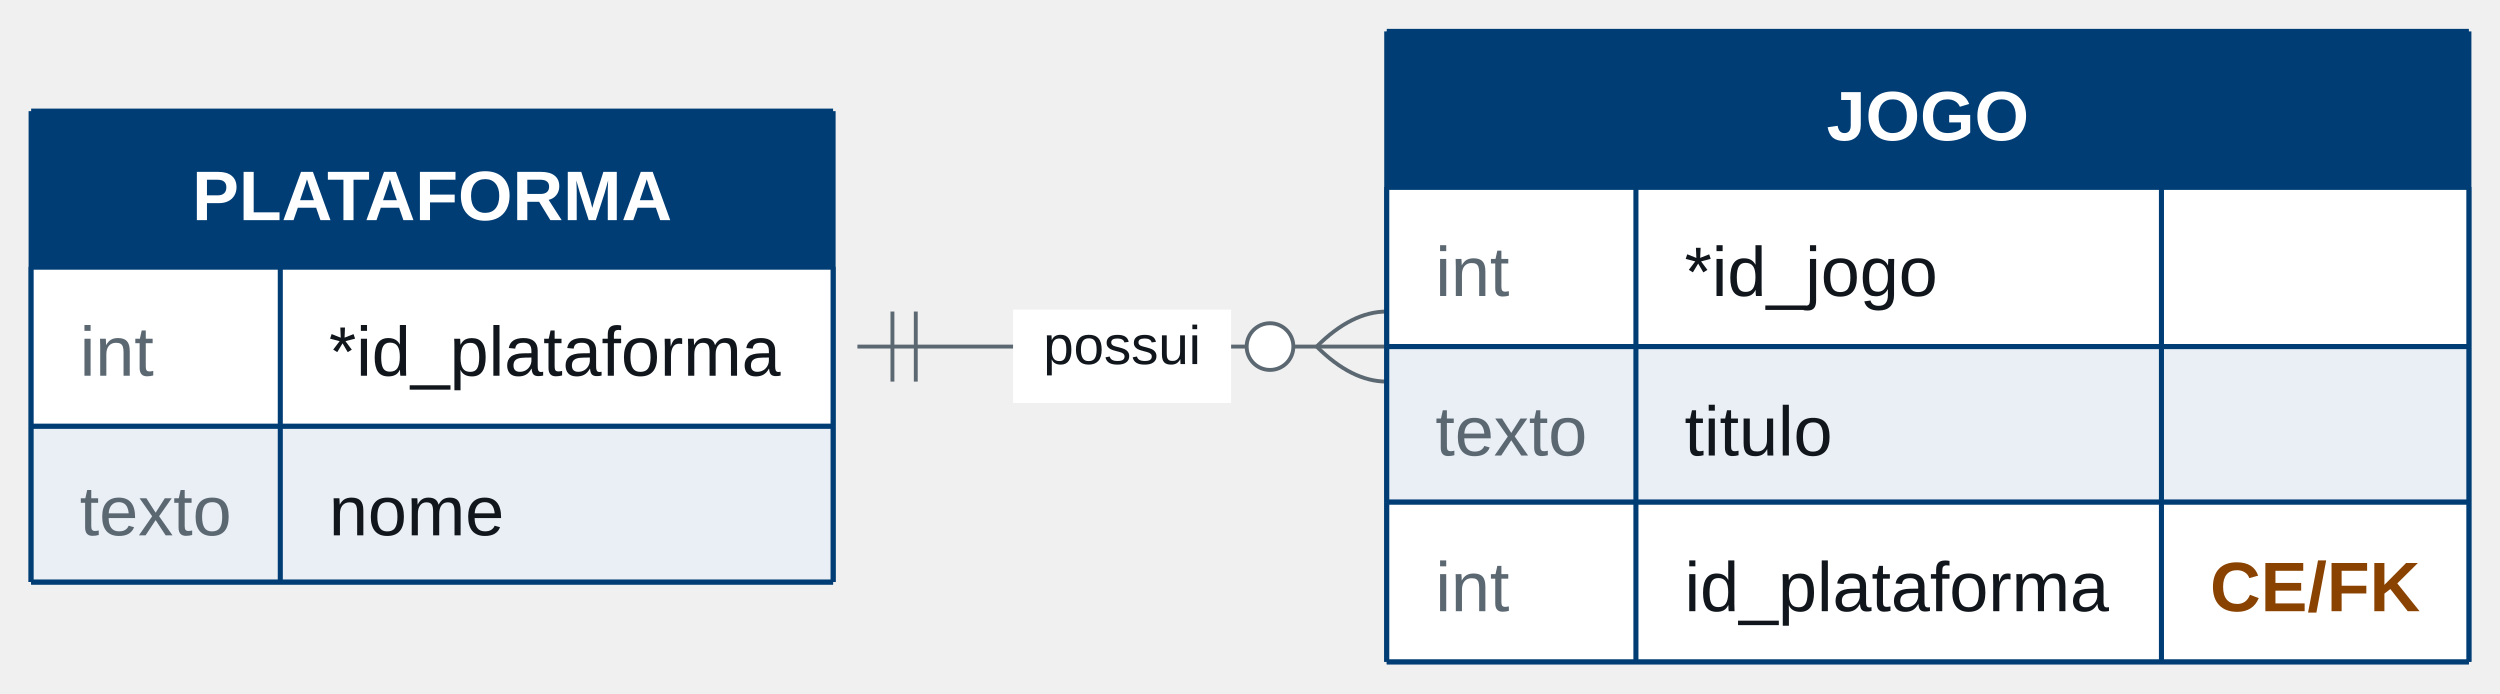
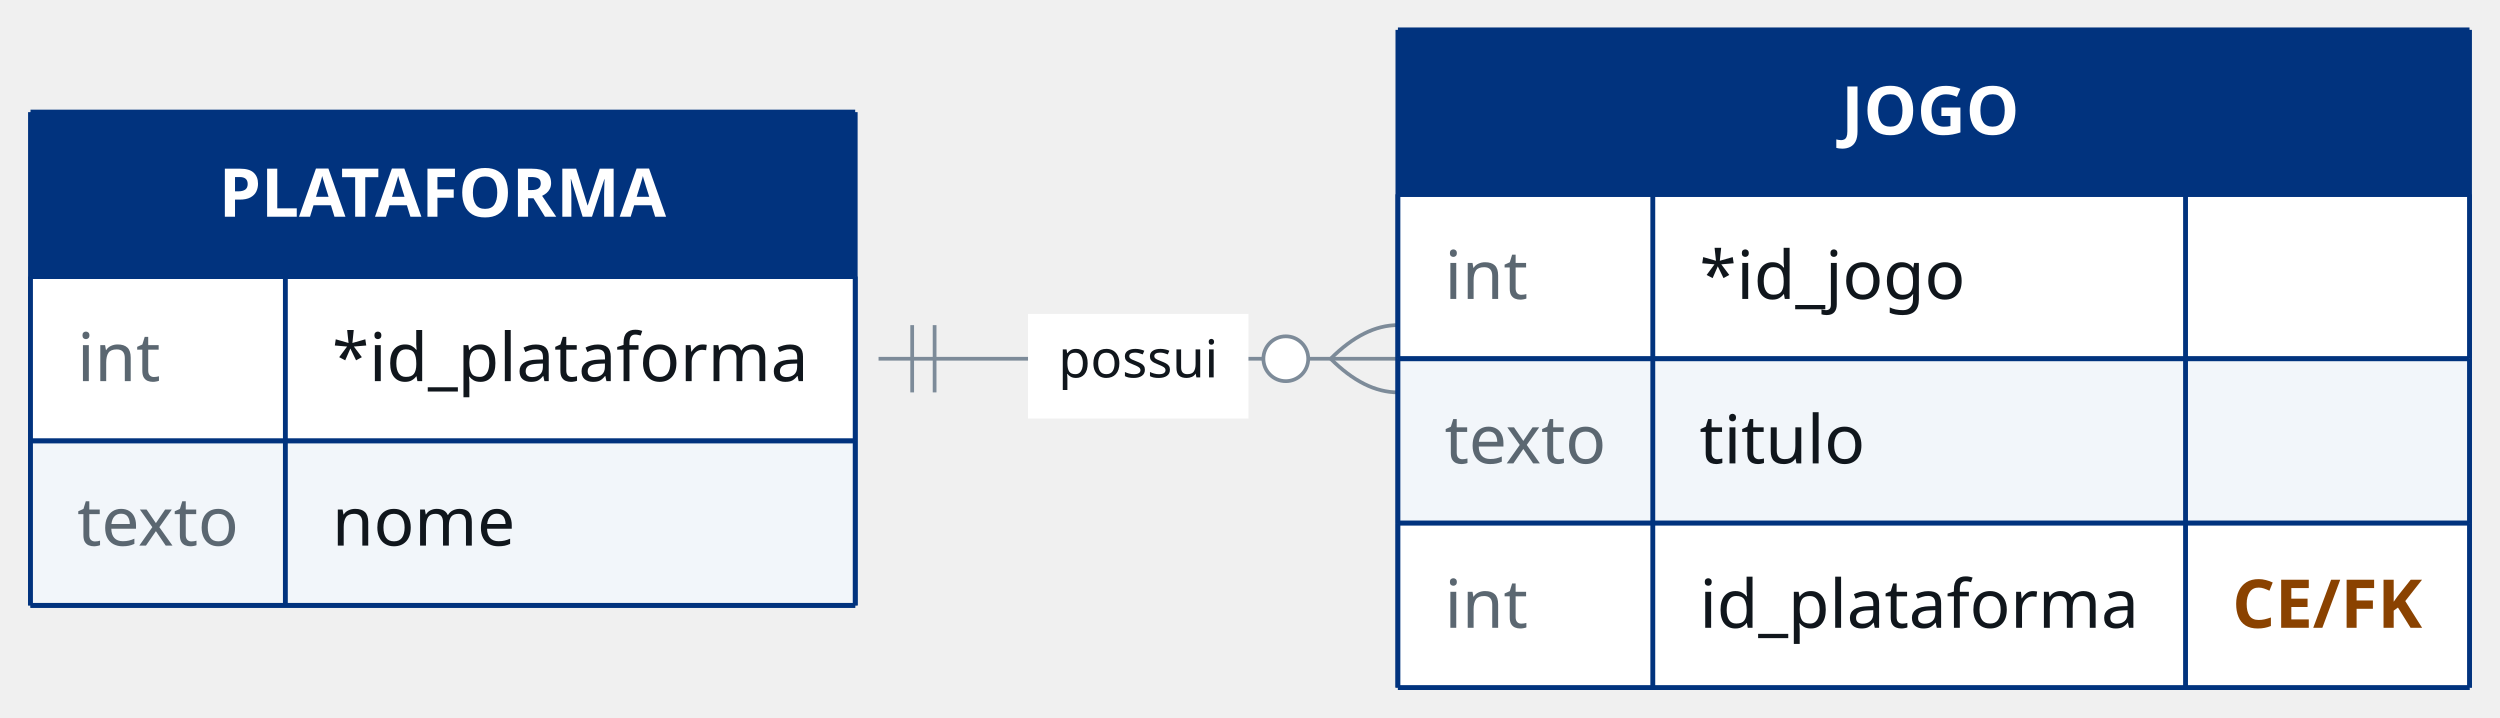
- <svg xmlns="http://www.w3.org/2000/svg" width="642" height="178" id="my-svg" class="erDiagram" style="background-color: transparent;" viewBox="10.25 4 642.455 178" role="graphics-document document" aria-roledescription="er">
-   <style>#my-svg{font-family:Segoe UI,Arial,sans-serif;font-size:18px;fill:#10161c;}@keyframes edge-animation-frame{from{stroke-dashoffset:0;}}@keyframes dash{to{stroke-dashoffset:0;}}#my-svg .edge-animation-slow{stroke-dasharray:9,5!important;stroke-dashoffset:900;animation:dash 50s linear infinite;stroke-linecap:round;}#my-svg .edge-animation-fast{stroke-dasharray:9,5!important;stroke-dashoffset:900;animation:dash 20s linear infinite;stroke-linecap:round;}#my-svg .error-icon{fill:#fff4e5;}#my-svg .error-text{fill:#000b1a;stroke:#000b1a;}#my-svg .edge-thickness-normal{stroke-width:1px;}#my-svg .edge-thickness-thick{stroke-width:3.5px;}#my-svg .edge-pattern-solid{stroke-dasharray:0;}#my-svg .edge-thickness-invisible{stroke-width:0;fill:none;}#my-svg .edge-pattern-dashed{stroke-dasharray:3;}#my-svg .edge-pattern-dotted{stroke-dasharray:2;}#my-svg .marker{fill:#5b6771;stroke:#5b6771;}#my-svg .marker.cross{stroke:#5b6771;}#my-svg svg{font-family:Segoe UI,Arial,sans-serif;font-size:18px;}#my-svg p{margin:0;}#my-svg .entityBox{fill:#003d75;stroke:#003d75;}#my-svg .relationshipLabelBox{fill:#fff4e5;opacity:0.7;background-color:#fff4e5;}#my-svg .relationshipLabelBox rect{opacity:0.5;}#my-svg .labelBkg{background-color:rgba(255, 244, 229, 0.5);}#my-svg .edgeLabel{background-color:#ffffff;}#my-svg .edgeLabel .label rect{fill:#ffffff;}#my-svg .edgeLabel .label text{fill:#10161c;}#my-svg .edgeLabel .label{fill:#003d75;font-size:14px;}#my-svg .label{font-family:Segoe UI,Arial,sans-serif;color:#10161c;}#my-svg .edge-pattern-dashed{stroke-dasharray:8,8;}#my-svg .node rect,#my-svg .node circle,#my-svg .node ellipse,#my-svg .node polygon{fill:#003d75;stroke:#003d75;stroke-width:1px;}#my-svg .relationshipLine{stroke:#5b6771;stroke-width:1px;fill:none;}#my-svg .marker{fill:none!important;stroke:#5b6771!important;stroke-width:1;}#my-svg [data-look=neo].labelBkg{background-color:rgba(255, 244, 229, 0.5);}#my-svg .cluster rect{fill:#f4f7fa;stroke:#c3ced8;stroke-width:1px;}#my-svg .cluster text{fill:#003d75;}#my-svg .cluster-label text{fill:#003d75;}#my-svg .node .neo-node{stroke:#003d75;}#my-svg [data-look="neo"].node rect,#my-svg [data-look="neo"].cluster rect,#my-svg [data-look="neo"].node polygon{stroke:url(#my-svg-gradient);filter:drop-shadow( 1px 2px 2px rgba(185,185,185,1));}#my-svg [data-look="neo"].swimlane.cluster rect{filter:none;}#my-svg [data-look="neo"].node path{stroke:url(#my-svg-gradient);stroke-width:1px;}#my-svg [data-look="neo"].node .outer-path{filter:drop-shadow( 1px 2px 2px rgba(185,185,185,1));}#my-svg [data-look="neo"].node .neo-line path{stroke:#003d75;filter:none;}#my-svg [data-look="neo"].node circle{stroke:url(#my-svg-gradient);filter:drop-shadow( 1px 2px 2px rgba(185,185,185,1));}#my-svg [data-look="neo"].node circle .state-start{fill:#000000;}#my-svg [data-look="neo"].icon-shape .icon{fill:url(#my-svg-gradient);filter:drop-shadow( 1px 2px 2px rgba(185,185,185,1));}#my-svg [data-look="neo"].icon-shape .icon-neo path{stroke:url(#my-svg-gradient);filter:drop-shadow( 1px 2px 2px rgba(185,185,185,1));}#my-svg .node .label:not(.attribute-type):not(.attribute-name):not(.attribute-keys):not(.attribute-comment) text,#my-svg .node .label:not(.attribute-type):not(.attribute-name):not(.attribute-keys):not(.attribute-comment) tspan{fill:rgb(255, 255, 255)!important;}#my-svg .label.name text,#my-svg .label.name tspan{font-weight:700!important;}#my-svg .label.attribute-comment text,#my-svg .label.attribute-comment tspan{fill:rgb(138, 66, 0)!important;font-weight:700!important;}#my-svg .label.attribute-type text,#my-svg .label.attribute-type tspan{fill:rgb(91, 103, 113)!important;}#my-svg .label.attribute-name text,#my-svg .label.attribute-name tspan{fill:rgb(16, 22, 28)!important;}#my-svg .edgeLabel .label text,#my-svg .edgeLabel .label tspan{fill:rgb(16, 22, 28)!important;}#my-svg .cluster rect{rx:10;ry:10;}#my-svg :root{--mermaid-font-family:"trebuchet ms",verdana,arial,sans-serif;}</style>
+ <svg xmlns="http://www.w3.org/2000/svg" width="669" height="192" id="my-svg" class="erDiagram" style="background-color: transparent;" viewBox="10.25 4 668.675 192" role="graphics-document document" aria-roledescription="er">
+   <style>#my-svg{font-family:Raleway,'Segoe UI','Noto Sans',system-ui,sans-serif;font-size:18px;fill:#12243a;}@keyframes edge-animation-frame{from{stroke-dashoffset:0;}}@keyframes dash{to{stroke-dashoffset:0;}}#my-svg .edge-animation-slow{stroke-dasharray:9,5!important;stroke-dashoffset:900;animation:dash 50s linear infinite;stroke-linecap:round;}#my-svg .edge-animation-fast{stroke-dasharray:9,5!important;stroke-dashoffset:900;animation:dash 20s linear infinite;stroke-linecap:round;}#my-svg .error-icon{fill:#fff1e6;}#my-svg .error-text{fill:#000e19;stroke:#000e19;}#my-svg .edge-thickness-normal{stroke-width:1px;}#my-svg .edge-thickness-thick{stroke-width:3.5px;}#my-svg .edge-pattern-solid{stroke-dasharray:0;}#my-svg .edge-thickness-invisible{stroke-width:0;fill:none;}#my-svg .edge-pattern-dashed{stroke-dasharray:3;}#my-svg .edge-pattern-dotted{stroke-dasharray:2;}#my-svg .marker{fill:#7d8b99;stroke:#7d8b99;}#my-svg .marker.cross{stroke:#7d8b99;}#my-svg svg{font-family:Raleway,'Segoe UI','Noto Sans',system-ui,sans-serif;font-size:18px;}#my-svg p{margin:0;}#my-svg .entityBox{fill:#01337e;stroke:#01337e;}#my-svg .relationshipLabelBox{fill:#fff1e6;opacity:0.7;background-color:#fff1e6;}#my-svg .relationshipLabelBox rect{opacity:0.5;}#my-svg .labelBkg{background-color:rgba(255, 241, 230, 0.5);}#my-svg .edgeLabel{background-color:#ffffff;}#my-svg .edgeLabel .label rect{fill:#ffffff;}#my-svg .edgeLabel .label text{fill:#12243a;}#my-svg .edgeLabel .label{fill:#01337e;font-size:14px;}#my-svg .label{font-family:Raleway,'Segoe UI','Noto Sans',system-ui,sans-serif;color:#12243a;}#my-svg .edge-pattern-dashed{stroke-dasharray:8,8;}#my-svg .node rect,#my-svg .node circle,#my-svg .node ellipse,#my-svg .node polygon{fill:#01337e;stroke:#01337e;stroke-width:1px;}#my-svg .relationshipLine{stroke:#7d8b99;stroke-width:1px;fill:none;}#my-svg .marker{fill:none!important;stroke:#7d8b99!important;stroke-width:1;}#my-svg [data-look=neo].labelBkg{background-color:rgba(255, 241, 230, 0.5);}#my-svg .cluster rect{fill:#f2f6fa;stroke:#d9e1e9;stroke-width:1px;}#my-svg .cluster text{fill:#003d75;}#my-svg .cluster-label text{fill:#003d75;}#my-svg .node .neo-node{stroke:#01337e;}#my-svg [data-look="neo"].node rect,#my-svg [data-look="neo"].cluster rect,#my-svg [data-look="neo"].node polygon{stroke:url(#my-svg-gradient);filter:drop-shadow( 1px 2px 2px rgba(185,185,185,1));}#my-svg [data-look="neo"].swimlane.cluster rect{filter:none;}#my-svg [data-look="neo"].node path{stroke:url(#my-svg-gradient);stroke-width:1px;}#my-svg [data-look="neo"].node .outer-path{filter:drop-shadow( 1px 2px 2px rgba(185,185,185,1));}#my-svg [data-look="neo"].node .neo-line path{stroke:#01337e;filter:none;}#my-svg [data-look="neo"].node circle{stroke:url(#my-svg-gradient);filter:drop-shadow( 1px 2px 2px rgba(185,185,185,1));}#my-svg [data-look="neo"].node circle .state-start{fill:#000000;}#my-svg [data-look="neo"].icon-shape .icon{fill:url(#my-svg-gradient);filter:drop-shadow( 1px 2px 2px rgba(185,185,185,1));}#my-svg [data-look="neo"].icon-shape .icon-neo path{stroke:url(#my-svg-gradient);filter:drop-shadow( 1px 2px 2px rgba(185,185,185,1));}#my-svg .node .label:not(.attribute-type):not(.attribute-name):not(.attribute-keys):not(.attribute-comment) text,#my-svg .node .label:not(.attribute-type):not(.attribute-name):not(.attribute-keys):not(.attribute-comment) tspan{fill:rgb(255, 255, 255)!important;}#my-svg .label.name text,#my-svg .label.name tspan{font-weight:700!important;}#my-svg .label.attribute-comment text,#my-svg .label.attribute-comment tspan{fill:rgb(138, 66, 0)!important;font-weight:700!important;}#my-svg .label.attribute-type text,#my-svg .label.attribute-type tspan{fill:rgb(91, 103, 113)!important;}#my-svg .label.attribute-name text,#my-svg .label.attribute-name tspan{fill:rgb(16, 22, 28)!important;}#my-svg .edgeLabel .label text,#my-svg .edgeLabel .label tspan{fill:rgb(16, 22, 28)!important;}#my-svg .cluster rect{rx:10;ry:10;}#my-svg :root{--mermaid-font-family:"trebuchet ms",verdana,arial,sans-serif;}</style>
  <g>
    <defs>
      <marker id="my-svg_er-onlyOneStart" class="marker onlyOne er" refX="0" refY="9" markerWidth="18" markerHeight="18" orient="auto">
        <path d="M9,0 L9,18 M15,0 L15,18" />
      </marker>
    </defs>
    <defs>
      <marker id="my-svg_er-onlyOneEnd" class="marker onlyOne er" refX="18" refY="9" markerWidth="18" markerHeight="18" orient="auto">
        <path d="M3,0 L3,18 M9,0 L9,18" />
      </marker>
    </defs>
    <defs>
      <marker id="my-svg_er-zeroOrOneStart" class="marker zeroOrOne er" refX="0" refY="9" markerWidth="30" markerHeight="18" orient="auto">
        <circle fill="white" cx="21" cy="9" r="6" />
        <path d="M9,0 L9,18" />
      </marker>
    </defs>
    <defs>
      <marker id="my-svg_er-zeroOrOneEnd" class="marker zeroOrOne er" refX="30" refY="9" markerWidth="30" markerHeight="18" orient="auto">
        <circle fill="white" cx="9" cy="9" r="6" />
        <path d="M21,0 L21,18" />
      </marker>
    </defs>
    <defs>
      <marker id="my-svg_er-oneOrMoreStart" class="marker oneOrMore er" refX="18" refY="18" markerWidth="45" markerHeight="36" orient="auto">
        <path d="M0,18 Q 18,0 36,18 Q 18,36 0,18 M42,9 L42,27" />
      </marker>
    </defs>
    <defs>
      <marker id="my-svg_er-oneOrMoreEnd" class="marker oneOrMore er" refX="27" refY="18" markerWidth="45" markerHeight="36" orient="auto">
        <path d="M3,9 L3,27 M9,18 Q27,0 45,18 Q27,36 9,18" />
      </marker>
    </defs>
    <defs>
      <marker id="my-svg_er-zeroOrMoreStart" class="marker zeroOrMore er" refX="18" refY="18" markerWidth="57" markerHeight="36" orient="auto">
        <circle fill="white" cx="48" cy="18" r="6" />
        <path d="M0,18 Q18,0 36,18 Q18,36 0,18" />
      </marker>
    </defs>
    <defs>
      <marker id="my-svg_er-zeroOrMoreEnd" class="marker zeroOrMore er" refX="39" refY="18" markerWidth="57" markerHeight="36" orient="auto">
        <circle fill="white" cx="9" cy="18" r="6" />
        <path d="M21,18 Q39,0 57,18 Q39,36 21,18" />
      </marker>
    </defs>
    <g class="root">
      <g class="edges edgePath">
-         <path d="M230.589,93L366.62,93" id="my-svg-id_entity-PLATAFORMA-0_entity-JOGO-1_0" class="edge-thickness-normal edge-pattern-solid relationshipLine" style="fill:none;;;fill:none" data-edge="true" data-et="edge" data-id="id_entity-PLATAFORMA-0_entity-JOGO-1_0" data-points="W3sieCI6MjMwLjU4ODg2NzE4NzUsInkiOjkzfSx7IngiOjM2Ni42MjAxMTcxODc1LCJ5Ijo5M31d" data-look="classic" marker-start="url(#my-svg_er-onlyOneStart)" marker-end="url(#my-svg_er-zeroOrMoreEnd)" />
+         <path d="M245.188,100L384.172,100" id="my-svg-id_entity-PLATAFORMA-0_entity-JOGO-1_0" class="edge-thickness-normal edge-pattern-solid relationshipLine" style="fill:none;;;fill:none" data-edge="true" data-et="edge" data-id="id_entity-PLATAFORMA-0_entity-JOGO-1_0" data-points="W3sieCI6MjQ1LjE4NzUsInkiOjEwMH0seyJ4IjozODQuMTcxODc1LCJ5IjoxMDB9XQ==" data-look="classic" marker-start="url(#my-svg_er-onlyOneStart)" marker-end="url(#my-svg_er-zeroOrMoreEnd)" />
      </g>
      <g class="clusters" />
      <g class="edgeLabels">
-         <g class="edgeLabel" transform="translate(298.6045, 92.5)">
-           <g class="label" data-id="id_entity-PLATAFORMA-0_entity-JOGO-1_0" transform="translate(0, -9)">
-             <g>
-               <rect class="background" style="" x="-28.016" y="0" width="56.031" height="24" />
+         <g class="edgeLabel" transform="translate(314.6797, 99.5)">
+           <g class="label" data-id="id_entity-PLATAFORMA-0_entity-JOGO-1_0" transform="translate(0, -8.500001)">
+             <g>
+               <rect class="background" style="" x="-29.492" y="-3" width="58.984" height="28" />
              <text y="-10.1" text-anchor="middle" style="">
                <tspan class="text-outer-tspan row" x="0" y="-0.1em" dy="1.1em" text-anchor="middle">
                  <tspan font-style="normal" class="text-inner-tspan" font-weight="normal">possui</tspan>
                </tspan>
              </text>
            </g>
          </g>
        </g>
      </g>
      <g class="nodes">
-         <g class="node default" id="my-svg-entity-PLATAFORMA-0" data-look="classic" transform="translate(121.2944, 93)">
+         <g class="node default" id="my-svg-entity-PLATAFORMA-0" data-look="classic" transform="translate(128.5938, 100)">
          <g class="outer-path" style="">
-             <path d="M-103.044 -60.5 L103.044 -60.5 L103.044 60.5 L-103.044 60.5" stroke="none" stroke-width="0" fill="#003d75" />
-             <path d="M-103.044 -60.5 C-45.918 -60.5, 11.208 -60.5, 103.044 -60.5 M-103.044 -60.5 C-33.175 -60.5, 36.694 -60.5, 103.044 -60.5 M103.044 -60.5 C103.044 -33.147, 103.044 -5.794, 103.044 60.5 M103.044 -60.5 C103.044 -18.358, 103.044 23.785, 103.044 60.5 M103.044 60.5 C52.778 60.5, 2.511 60.5, -103.044 60.5 M103.044 60.5 C59.175 60.5, 15.306 60.5, -103.044 60.5 M-103.044 60.5 C-103.044 34.972, -103.044 9.444, -103.044 -60.5 M-103.044 60.5 C-103.044 20.671, -103.044 -19.159, -103.044 -60.5" stroke="#003d75" stroke-width="1.3" fill="none" stroke-dasharray="0 0" />
+             <path d="M-110.344 -66 L110.344 -66 L110.344 66 L-110.344 66" stroke="none" stroke-width="0" fill="#01337e" />
+             <path d="M-110.344 -66 C-51.429 -66, 7.485 -66, 110.344 -66 M-110.344 -66 C-34.257 -66, 41.829 -66, 110.344 -66 M110.344 -66 C110.344 -23.862, 110.344 18.277, 110.344 66 M110.344 -66 C110.344 -15.725, 110.344 34.549, 110.344 66 M110.344 66 C56.882 66, 3.421 66, -110.344 66 M110.344 66 C57.354 66, 4.363 66, -110.344 66 M-110.344 66 C-110.344 23.955, -110.344 -18.089, -110.344 -66 M-110.344 66 C-110.344 19.42, -110.344 -27.161, -110.344 -66" stroke="#01337e" stroke-width="1.3" fill="none" stroke-dasharray="0 0" />
          </g>
          <g style="" class="row-rect-odd">
-             <path d="M-103.044 -20.5 L103.044 -20.5 L103.044 20.5 L-103.044 20.5" stroke="none" stroke-width="0" fill="#ffffff" />
-             <path d="M-103.044 -20.5 C-39.131 -20.5, 24.782 -20.5, 103.044 -20.5 M-103.044 -20.5 C-31.724 -20.5, 39.596 -20.5, 103.044 -20.5 M103.044 -20.5 C103.044 -5.071, 103.044 10.358, 103.044 20.5 M103.044 -20.5 C103.044 -5.323, 103.044 9.855, 103.044 20.5 M103.044 20.5 C41.06 20.5, -20.924 20.5, -103.044 20.5 M103.044 20.5 C22.125 20.5, -58.795 20.5, -103.044 20.5 M-103.044 20.5 C-103.044 9.053, -103.044 -2.394, -103.044 -20.5 M-103.044 20.5 C-103.044 11.436, -103.044 2.372, -103.044 -20.5" stroke="#003d75" stroke-width="1.3" fill="none" stroke-dasharray="0 0" />
+             <path d="M-110.344 -22 L110.344 -22 L110.344 22 L-110.344 22" stroke="none" stroke-width="0" fill="#ffffff" />
+             <path d="M-110.344 -22 C-49.716 -22, 10.911 -22, 110.344 -22 M-110.344 -22 C-22.381 -22, 65.582 -22, 110.344 -22 M110.344 -22 C110.344 -9.437, 110.344 3.126, 110.344 22 M110.344 -22 C110.344 -10.725, 110.344 0.55, 110.344 22 M110.344 22 C22.848 22, -64.648 22, -110.344 22 M110.344 22 C64.405 22, 18.467 22, -110.344 22 M-110.344 22 C-110.344 11.571, -110.344 1.142, -110.344 -22 M-110.344 22 C-110.344 5.567, -110.344 -10.866, -110.344 -22" stroke="#01337e" stroke-width="1.3" fill="none" stroke-dasharray="0 0" />
          </g>
          <g style="" class="row-rect-even">
-             <path d="M-103.044 20.5 L103.044 20.5 L103.044 60.5 L-103.044 60.5" stroke="none" stroke-width="0" fill="#e9eff5" />
-             <path d="M-103.044 20.5 C-26.596 20.5, 49.853 20.5, 103.044 20.5 M-103.044 20.5 C-42.589 20.5, 17.867 20.5, 103.044 20.5 M103.044 20.5 C103.044 34.863, 103.044 49.225, 103.044 60.5 M103.044 20.5 C103.044 34.199, 103.044 47.898, 103.044 60.5 M103.044 60.5 C31.398 60.5, -40.249 60.5, -103.044 60.5 M103.044 60.5 C42.526 60.5, -17.993 60.5, -103.044 60.5 M-103.044 60.5 C-103.044 44.939, -103.044 29.378, -103.044 20.5 M-103.044 60.5 C-103.044 46.368, -103.044 32.237, -103.044 20.5" stroke="#003d75" stroke-width="1.3" fill="none" stroke-dasharray="0 0" />
-           </g>
-           <g class="label name" transform="translate(-61.65625, -50.5)" style="">
+             <path d="M-110.344 22 L110.344 22 L110.344 66 L-110.344 66" stroke="none" stroke-width="0" fill="#f2f6fa" />
+             <path d="M-110.344 22 C-53.987 22, 2.371 22, 110.344 22 M-110.344 22 C-62.138 22, -13.931 22, 110.344 22 M110.344 22 C110.344 35.737, 110.344 49.475, 110.344 66 M110.344 22 C110.344 37.791, 110.344 53.582, 110.344 66 M110.344 66 C53.319 66, -3.706 66, -110.344 66 M110.344 66 C28.117 66, -54.109 66, -110.344 66 M-110.344 66 C-110.344 55.74, -110.344 45.479, -110.344 22 M-110.344 66 C-110.344 53.59, -110.344 41.181, -110.344 22" stroke="#01337e" stroke-width="1.3" fill="none" stroke-dasharray="0 0" />
+           </g>
+           <g class="label name" transform="translate(-59.95966, -56)" style="">
            <g>
              <rect class="background" style="stroke: none" />
            </g>
            <text y="-10.1" style="">
              <tspan class="text-outer-tspan row" x="0" y="-0.1em" dy="1.1em">
                <tspan font-style="normal" class="text-inner-tspan" font-weight="normal">PLATAFORMA</tspan>
              </tspan>
            </text>
          </g>
-           <g class="label attribute-type" transform="translate(-90.54443, -10.5)" style="">
+           <g class="label attribute-type" transform="translate(-97.84375, -12)" style="">
            <g>
              <rect class="background" style="stroke: none" />
            </g>
            <text y="-10.1" style="">
              <tspan class="text-outer-tspan row" x="0" y="-0.1em" dy="1.1em">
                <tspan font-style="normal" class="text-inner-tspan" font-weight="normal">int</tspan>
              </tspan>
            </text>
          </g>
-           <g class="label attribute-name" transform="translate(-26.51318, -10.5)" style="">
+           <g class="label attribute-name" transform="translate(-29.64062, -12)" style="">
            <g>
              <rect class="background" style="stroke: none" />
            </g>
            <text y="-10.1" style="">
              <tspan class="text-outer-tspan row" x="0" y="-0.1em" dy="1.1em">
                <tspan font-style="normal" class="text-inner-tspan" font-weight="normal">*id_plataforma</tspan>
              </tspan>
            </text>
          </g>
-           <g class="label attribute-keys" transform="translate(115.5444, -10.5)" style="">
-             <g>
-               <rect class="background" style="stroke: none" />
-             </g>
-             <text y="-10.1" style="">
-               <tspan class="text-outer-tspan row" x="0" y="-0.1em" dy="1.1em" />
-             </text>
-           </g>
-           <g class="label attribute-comment" transform="translate(115.5444, -10.5)" style="">
-             <g>
-               <rect class="background" style="stroke: none" />
-             </g>
-             <text y="-10.1" style="">
-               <tspan class="text-outer-tspan row" x="0" y="-0.1em" dy="1.1em" />
-             </text>
-           </g>
-           <g class="label attribute-type" transform="translate(-90.54443, 30.5)" style="">
+           <g class="label attribute-keys" transform="translate(122.8438, -12)" style="">
+             <g>
+               <rect class="background" style="stroke: none" />
+             </g>
+             <text y="-10.1" style="">
+               <tspan class="text-outer-tspan row" x="0" y="-0.1em" dy="1.1em" />
+             </text>
+           </g>
+           <g class="label attribute-comment" transform="translate(122.8438, -12)" style="">
+             <g>
+               <rect class="background" style="stroke: none" />
+             </g>
+             <text y="-10.1" style="">
+               <tspan class="text-outer-tspan row" x="0" y="-0.1em" dy="1.1em" />
+             </text>
+           </g>
+           <g class="label attribute-type" transform="translate(-97.84375, 32)" style="">
            <g>
              <rect class="background" style="stroke: none" />
            </g>
            <text y="-10.1" style="">
              <tspan class="text-outer-tspan row" x="0" y="-0.1em" dy="1.1em">
                <tspan font-style="normal" class="text-inner-tspan" font-weight="normal">texto</tspan>
              </tspan>
            </text>
          </g>
-           <g class="label attribute-name" transform="translate(-26.51318, 30.5)" style="">
+           <g class="label attribute-name" transform="translate(-29.64062, 32)" style="">
            <g>
              <rect class="background" style="stroke: none" />
            </g>
            <text y="-10.1" style="">
              <tspan class="text-outer-tspan row" x="0" y="-0.1em" dy="1.1em">
                <tspan font-style="normal" class="text-inner-tspan" font-weight="normal">nome</tspan>
              </tspan>
            </text>
          </g>
-           <g class="label attribute-keys" transform="translate(115.5444, 30.5)" style="">
-             <g>
-               <rect class="background" style="stroke: none" />
-             </g>
-             <text y="-10.1" style="">
-               <tspan class="text-outer-tspan row" x="0" y="-0.1em" dy="1.1em" />
-             </text>
-           </g>
-           <g class="label attribute-comment" transform="translate(115.5444, 30.5)" style="">
-             <g>
-               <rect class="background" style="stroke: none" />
-             </g>
-             <text y="-10.1" style="">
-               <tspan class="text-outer-tspan row" x="0" y="-0.1em" dy="1.1em" />
-             </text>
-           </g>
-           <g class="divider">
-             <path d="M-103.044 -20.5 L-103.044 -20.5 L103.044 -20.5 L103.044 -20.5" stroke="none" stroke-width="0" fill="#003d75" fill-rule="evenodd" />
-             <path d="M-103.044 -20.5 C-103.044 -20.5, -103.044 -20.5, -103.044 -20.5 M-103.044 -20.5 C-103.044 -20.5, -103.044 -20.5, -103.044 -20.5 M-103.044 -20.5 C-21.489 -20.5, 60.067 -20.5, 103.044 -20.5 M-103.044 -20.5 C-40.735 -20.5, 21.575 -20.5, 103.044 -20.5 M103.044 -20.5 C103.044 -20.5, 103.044 -20.5, 103.044 -20.5 M103.044 -20.5 C103.044 -20.5, 103.044 -20.5, 103.044 -20.5 M103.044 -20.5 C54.66 -20.5, 6.276 -20.5, -103.044 -20.5 M103.044 -20.5 C38.575 -20.5, -25.895 -20.5, -103.044 -20.5" stroke="#003d75" stroke-width="1.3" fill="none" stroke-dasharray="0 0" />
-           </g>
-           <g class="divider">
-             <path d="M-39.013 -20.5 L-39.013 -20.5 L-39.013 60.5 L-39.013 60.5" stroke="none" stroke-width="0" fill="#003d75" fill-rule="evenodd" />
-             <path d="M-39.013 -20.5 C-39.013 -20.5, -39.013 -20.5, -39.013 -20.5 M-39.013 -20.5 C-39.013 -20.5, -39.013 -20.5, -39.013 -20.5 M-39.013 -20.5 C-39.013 -3.059, -39.013 14.382, -39.013 60.5 M-39.013 -20.5 C-39.013 -1.532, -39.013 17.436, -39.013 60.5 M-39.013 60.5 C-39.013 60.5, -39.013 60.5, -39.013 60.5 M-39.013 60.5 C-39.013 60.5, -39.013 60.5, -39.013 60.5 M-39.013 60.5 C-39.013 43.709, -39.013 26.919, -39.013 -20.5 M-39.013 60.5 C-39.013 35.752, -39.013 11.005, -39.013 -20.5" stroke="#003d75" stroke-width="1.3" fill="none" stroke-dasharray="0 0" />
-           </g>
-           <g class="divider">
-             <path d="M-103.044 -20.5 L-103.044 -20.5 L103.044 -20.5 L103.044 -20.5" stroke="none" stroke-width="0" fill="#003d75" fill-rule="evenodd" />
-             <path d="M-103.044 -20.5 C-103.044 -20.5, -103.044 -20.5, -103.044 -20.5 M-103.044 -20.5 C-103.044 -20.5, -103.044 -20.5, -103.044 -20.5 M-103.044 -20.5 C-53.79 -20.5, -4.535 -20.5, 103.044 -20.5 M-103.044 -20.5 C-42.789 -20.5, 17.466 -20.5, 103.044 -20.5 M103.044 -20.5 C103.044 -20.5, 103.044 -20.5, 103.044 -20.5 M103.044 -20.5 C103.044 -20.5, 103.044 -20.5, 103.044 -20.5 M103.044 -20.5 C21.936 -20.5, -59.173 -20.5, -103.044 -20.5 M103.044 -20.5 C47.746 -20.5, -7.552 -20.5, -103.044 -20.5" stroke="#003d75" stroke-width="1.3" fill="none" stroke-dasharray="0 0" />
+           <g class="label attribute-keys" transform="translate(122.8438, 32)" style="">
+             <g>
+               <rect class="background" style="stroke: none" />
+             </g>
+             <text y="-10.1" style="">
+               <tspan class="text-outer-tspan row" x="0" y="-0.1em" dy="1.1em" />
+             </text>
+           </g>
+           <g class="label attribute-comment" transform="translate(122.8438, 32)" style="">
+             <g>
+               <rect class="background" style="stroke: none" />
+             </g>
+             <text y="-10.1" style="">
+               <tspan class="text-outer-tspan row" x="0" y="-0.1em" dy="1.1em" />
+             </text>
+           </g>
+           <g class="divider">
+             <path d="M-110.344 -22 L-110.344 -22 L110.344 -22 L110.344 -22" stroke="none" stroke-width="0" fill="#01337e" fill-rule="evenodd" />
+             <path d="M-110.344 -22 C-110.344 -22, -110.344 -22, -110.344 -22 M-110.344 -22 C-110.344 -22, -110.344 -22, -110.344 -22 M-110.344 -22 C-48.139 -22, 14.066 -22, 110.344 -22 M-110.344 -22 C-42.19 -22, 25.964 -22, 110.344 -22 M110.344 -22 C110.344 -22, 110.344 -22, 110.344 -22 M110.344 -22 C110.344 -22, 110.344 -22, 110.344 -22 M110.344 -22 C32.748 -22, -44.848 -22, -110.344 -22 M110.344 -22 C39.118 -22, -32.107 -22, -110.344 -22" stroke="#01337e" stroke-width="1.3" fill="none" stroke-dasharray="0 0" />
+           </g>
+           <g class="divider">
+             <path d="M-42.141 -22 L-42.141 -22 L-42.141 66 L-42.141 66" stroke="none" stroke-width="0" fill="#01337e" fill-rule="evenodd" />
+             <path d="M-42.141 -22 C-42.141 -22, -42.141 -22, -42.141 -22 M-42.141 -22 C-42.141 -22, -42.141 -22, -42.141 -22 M-42.141 -22 C-42.141 11.287, -42.141 44.574, -42.141 66 M-42.141 -22 C-42.141 9.944, -42.141 41.889, -42.141 66 M-42.141 66 C-42.141 66, -42.141 66, -42.141 66 M-42.141 66 C-42.141 66, -42.141 66, -42.141 66 M-42.141 66 C-42.141 42.667, -42.141 19.333, -42.141 -22 M-42.141 66 C-42.141 38.886, -42.141 11.771, -42.141 -22" stroke="#01337e" stroke-width="1.3" fill="none" stroke-dasharray="0 0" />
+           </g>
+           <g class="divider">
+             <path d="M-110.344 -22 L-110.344 -22 L110.344 -22 L110.344 -22" stroke="none" stroke-width="0" fill="#01337e" fill-rule="evenodd" />
+             <path d="M-110.344 -22 C-110.344 -22, -110.344 -22, -110.344 -22 M-110.344 -22 C-110.344 -22, -110.344 -22, -110.344 -22 M-110.344 -22 C-23.02 -22, 64.303 -22, 110.344 -22 M-110.344 -22 C-32.216 -22, 45.911 -22, 110.344 -22 M110.344 -22 C110.344 -22, 110.344 -22, 110.344 -22 M110.344 -22 C110.344 -22, 110.344 -22, 110.344 -22 M110.344 -22 C47.82 -22, -14.704 -22, -110.344 -22 M110.344 -22 C22.457 -22, -65.431 -22, -110.344 -22" stroke="#01337e" stroke-width="1.3" fill="none" stroke-dasharray="0 0" />
          </g>
        </g>
-         <g class="node default" id="my-svg-entity-JOGO-1" data-look="classic" transform="translate(505.6626, 93)">
+         <g class="node default" id="my-svg-entity-JOGO-1" data-look="classic" transform="translate(527.5486, 100)">
          <g class="outer-path" style="">
-             <path d="M-139.042 -81 L139.042 -81 L139.042 81 L-139.042 81" stroke="none" stroke-width="0" fill="#003d75" />
-             <path d="M-139.042 -81 C-46.074 -81, 46.894 -81, 139.042 -81 M-139.042 -81 C-50.072 -81, 38.899 -81, 139.042 -81 M139.042 -81 C139.042 -37.384, 139.042 6.233, 139.042 81 M139.042 -81 C139.042 -19.875, 139.042 41.251, 139.042 81 M139.042 81 C75.386 81, 11.729 81, -139.042 81 M139.042 81 C29.391 81, -80.261 81, -139.042 81 M-139.042 81 C-139.042 38.663, -139.042 -3.673, -139.042 -81 M-139.042 81 C-139.042 27.458, -139.042 -26.083, -139.042 -81" stroke="#003d75" stroke-width="1.3" fill="none" stroke-dasharray="0 0" />
+             <path d="M-143.377 -88 L143.377 -88 L143.377 88 L-143.377 88" stroke="none" stroke-width="0" fill="#01337e" />
+             <path d="M-143.377 -88 C-84.25 -88, -25.124 -88, 143.377 -88 M-143.377 -88 C-45.761 -88, 51.855 -88, 143.377 -88 M143.377 -88 C143.377 -29.317, 143.377 29.366, 143.377 88 M143.377 -88 C143.377 -35.976, 143.377 16.047, 143.377 88 M143.377 88 C63.739 88, -15.898 88, -143.377 88 M143.377 88 C42.459 88, -58.459 88, -143.377 88 M-143.377 88 C-143.377 23.957, -143.377 -40.086, -143.377 -88 M-143.377 88 C-143.377 31.742, -143.377 -24.517, -143.377 -88" stroke="#01337e" stroke-width="1.3" fill="none" stroke-dasharray="0 0" />
          </g>
          <g style="" class="row-rect-odd">
-             <path d="M-139.042 -41 L139.042 -41 L139.042 0 L-139.042 0" stroke="none" stroke-width="0" fill="#ffffff" />
-             <path d="M-139.042 -41 C-36.979 -41, 65.084 -41, 139.042 -41 M-139.042 -41 C-68.7 -41, 1.642 -41, 139.042 -41 M139.042 -41 C139.042 -25.24, 139.042 -9.481, 139.042 0 M139.042 -41 C139.042 -27.082, 139.042 -13.163, 139.042 0 M139.042 0 C32.405 0, -74.233 0, -139.042 0 M139.042 0 C38.624 0, -61.795 0, -139.042 0 M-139.042 0 C-139.042 -15.099, -139.042 -30.198, -139.042 -41 M-139.042 0 C-139.042 -15.304, -139.042 -30.608, -139.042 -41" stroke="#003d75" stroke-width="1.3" fill="none" stroke-dasharray="0 0" />
+             <path d="M-143.377 -44 L143.377 -44 L143.377 0 L-143.377 0" stroke="none" stroke-width="0" fill="#ffffff" />
+             <path d="M-143.377 -44 C-68.613 -44, 6.15 -44, 143.377 -44 M-143.377 -44 C-50.846 -44, 41.685 -44, 143.377 -44 M143.377 -44 C143.377 -29.517, 143.377 -15.033, 143.377 0 M143.377 -44 C143.377 -34.445, 143.377 -24.89, 143.377 0 M143.377 0 C46.53 0, -50.317 0, -143.377 0 M143.377 0 C42.985 0, -57.406 0, -143.377 0 M-143.377 0 C-143.377 -13.091, -143.377 -26.182, -143.377 -44 M-143.377 0 C-143.377 -15.261, -143.377 -30.523, -143.377 -44" stroke="#01337e" stroke-width="1.3" fill="none" stroke-dasharray="0 0" />
          </g>
          <g style="" class="row-rect-even">
-             <path d="M-139.042 0 L139.042 0 L139.042 40 L-139.042 40" stroke="none" stroke-width="0" fill="#e9eff5" />
-             <path d="M-139.042 0 C-29.551 0, 79.941 0, 139.042 0 M-139.042 0 C-78.395 0, -17.748 0, 139.042 0 M139.042 0 C139.042 10.595, 139.042 21.191, 139.042 40 M139.042 0 C139.042 13.952, 139.042 27.903, 139.042 40 M139.042 40 C70.98 40, 2.917 40, -139.042 40 M139.042 40 C59.632 40, -19.779 40, -139.042 40 M-139.042 40 C-139.042 26.428, -139.042 12.857, -139.042 0 M-139.042 40 C-139.042 26.733, -139.042 13.466, -139.042 0" stroke="#003d75" stroke-width="1.3" fill="none" stroke-dasharray="0 0" />
+             <path d="M-143.377 0 L143.377 0 L143.377 44 L-143.377 44" stroke="none" stroke-width="0" fill="#f2f6fa" />
+             <path d="M-143.377 0 C-41.14 0, 61.096 0, 143.377 0 M-143.377 0 C-69.505 0, 4.366 0, 143.377 0 M143.377 0 C143.377 16.986, 143.377 33.972, 143.377 44 M143.377 0 C143.377 14.894, 143.377 29.789, 143.377 44 M143.377 44 C36.202 44, -70.972 44, -143.377 44 M143.377 44 C43.81 44, -55.756 44, -143.377 44 M-143.377 44 C-143.377 34.521, -143.377 25.043, -143.377 0 M-143.377 44 C-143.377 31.992, -143.377 19.985, -143.377 0" stroke="#01337e" stroke-width="1.3" fill="none" stroke-dasharray="0 0" />
          </g>
          <g style="" class="row-rect-odd">
-             <path d="M-139.042 40 L139.042 40 L139.042 81 L-139.042 81" stroke="none" stroke-width="0" fill="#ffffff" />
-             <path d="M-139.042 40 C-35.731 40, 67.58 40, 139.042 40 M-139.042 40 C-47.786 40, 43.471 40, 139.042 40 M139.042 40 C139.042 50.292, 139.042 60.584, 139.042 81 M139.042 40 C139.042 54.723, 139.042 69.445, 139.042 81 M139.042 81 C28.161 81, -82.72 81, -139.042 81 M139.042 81 C76.649 81, 14.255 81, -139.042 81 M-139.042 81 C-139.042 65.523, -139.042 50.047, -139.042 40 M-139.042 81 C-139.042 70.86, -139.042 60.721, -139.042 40" stroke="#003d75" stroke-width="1.3" fill="none" stroke-dasharray="0 0" />
-           </g>
-           <g class="label name" transform="translate(-26.00781, -71)" style="">
+             <path d="M-143.377 44 L143.377 44 L143.377 88 L-143.377 88" stroke="none" stroke-width="0" fill="#ffffff" />
+             <path d="M-143.377 44 C-74.521 44, -5.665 44, 143.377 44 M-143.377 44 C-38.849 44, 65.68 44, 143.377 44 M143.377 44 C143.377 53.63, 143.377 63.26, 143.377 88 M143.377 44 C143.377 61.526, 143.377 79.052, 143.377 88 M143.377 88 C72.149 88, 0.921 88, -143.377 88 M143.377 88 C63.368 88, -16.641 88, -143.377 88 M-143.377 88 C-143.377 73.4, -143.377 58.799, -143.377 44 M-143.377 88 C-143.377 70.756, -143.377 53.512, -143.377 44" stroke="#01337e" stroke-width="1.3" fill="none" stroke-dasharray="0 0" />
+           </g>
+           <g class="label name" transform="translate(-24.73438, -78)" style="">
            <g>
              <rect class="background" style="stroke: none" />
            </g>
            <text y="-10.1" style="">
              <tspan class="text-outer-tspan row" x="0" y="-0.1em" dy="1.1em">
                <tspan font-style="normal" class="text-inner-tspan" font-weight="normal">JOGO</tspan>
              </tspan>
            </text>
          </g>
-           <g class="label attribute-type" transform="translate(-126.5425, -31)" style="">
+           <g class="label attribute-type" transform="translate(-130.8767, -34)" style="">
            <g>
              <rect class="background" style="stroke: none" />
            </g>
            <text y="-10.1" style="">
              <tspan class="text-outer-tspan row" x="0" y="-0.1em" dy="1.1em">
                <tspan font-style="normal" class="text-inner-tspan" font-weight="normal">int</tspan>
              </tspan>
            </text>
          </g>
-           <g class="label attribute-name" transform="translate(-62.51123, -31)" style="">
+           <g class="label attribute-name" transform="translate(-62.67357, -34)" style="">
            <g>
              <rect class="background" style="stroke: none" />
            </g>
            <text y="-10.1" style="">
              <tspan class="text-outer-tspan row" x="0" y="-0.1em" dy="1.1em">
                <tspan font-style="normal" class="text-inner-tspan" font-weight="normal">*id_jogo</tspan>
              </tspan>
            </text>
          </g>
-           <g class="label attribute-keys" transform="translate(72.5415, -31)" style="">
-             <g>
-               <rect class="background" style="stroke: none" />
-             </g>
-             <text y="-10.1" style="">
-               <tspan class="text-outer-tspan row" x="0" y="-0.1em" dy="1.1em" />
-             </text>
-           </g>
-           <g class="label attribute-comment" transform="translate(72.5415, -31)" style="">
-             <g>
-               <rect class="background" style="stroke: none" />
-             </g>
-             <text y="-10.1" style="">
-               <tspan class="text-outer-tspan row" x="0" y="-0.1em" dy="1.1em" />
-             </text>
-           </g>
-           <g class="label attribute-type" transform="translate(-126.5425, 10)" style="">
+           <g class="label attribute-keys" transform="translate(79.88893, -34)" style="">
+             <g>
+               <rect class="background" style="stroke: none" />
+             </g>
+             <text y="-10.1" style="">
+               <tspan class="text-outer-tspan row" x="0" y="-0.1em" dy="1.1em" />
+             </text>
+           </g>
+           <g class="label attribute-comment" transform="translate(79.88893, -34)" style="">
+             <g>
+               <rect class="background" style="stroke: none" />
+             </g>
+             <text y="-10.1" style="">
+               <tspan class="text-outer-tspan row" x="0" y="-0.1em" dy="1.1em" />
+             </text>
+           </g>
+           <g class="label attribute-type" transform="translate(-130.8767, 10)" style="">
            <g>
              <rect class="background" style="stroke: none" />
            </g>
            <text y="-10.1" style="">
              <tspan class="text-outer-tspan row" x="0" y="-0.1em" dy="1.1em">
                <tspan font-style="normal" class="text-inner-tspan" font-weight="normal">texto</tspan>
              </tspan>
            </text>
          </g>
-           <g class="label attribute-name" transform="translate(-62.51123, 10)" style="">
+           <g class="label attribute-name" transform="translate(-62.67357, 10)" style="">
            <g>
              <rect class="background" style="stroke: none" />
            </g>
            <text y="-10.1" style="">
              <tspan class="text-outer-tspan row" x="0" y="-0.1em" dy="1.1em">
                <tspan font-style="normal" class="text-inner-tspan" font-weight="normal">titulo</tspan>
              </tspan>
            </text>
          </g>
-           <g class="label attribute-keys" transform="translate(72.5415, 10)" style="">
-             <g>
-               <rect class="background" style="stroke: none" />
-             </g>
-             <text y="-10.1" style="">
-               <tspan class="text-outer-tspan row" x="0" y="-0.1em" dy="1.1em" />
-             </text>
-           </g>
-           <g class="label attribute-comment" transform="translate(72.5415, 10)" style="">
-             <g>
-               <rect class="background" style="stroke: none" />
-             </g>
-             <text y="-10.1" style="">
-               <tspan class="text-outer-tspan row" x="0" y="-0.1em" dy="1.1em" />
-             </text>
-           </g>
-           <g class="label attribute-type" transform="translate(-126.5425, 50)" style="">
+           <g class="label attribute-keys" transform="translate(79.88893, 10)" style="">
+             <g>
+               <rect class="background" style="stroke: none" />
+             </g>
+             <text y="-10.1" style="">
+               <tspan class="text-outer-tspan row" x="0" y="-0.1em" dy="1.1em" />
+             </text>
+           </g>
+           <g class="label attribute-comment" transform="translate(79.88893, 10)" style="">
+             <g>
+               <rect class="background" style="stroke: none" />
+             </g>
+             <text y="-10.1" style="">
+               <tspan class="text-outer-tspan row" x="0" y="-0.1em" dy="1.1em" />
+             </text>
+           </g>
+           <g class="label attribute-type" transform="translate(-130.8767, 54)" style="">
            <g>
              <rect class="background" style="stroke: none" />
            </g>
            <text y="-10.1" style="">
              <tspan class="text-outer-tspan row" x="0" y="-0.1em" dy="1.1em">
                <tspan font-style="normal" class="text-inner-tspan" font-weight="normal">int</tspan>
              </tspan>
            </text>
          </g>
-           <g class="label attribute-name" transform="translate(-62.51123, 50)" style="">
+           <g class="label attribute-name" transform="translate(-62.67357, 54)" style="">
            <g>
              <rect class="background" style="stroke: none" />
            </g>
            <text y="-10.1" style="">
              <tspan class="text-outer-tspan row" x="0" y="-0.1em" dy="1.1em">
                <tspan font-style="normal" class="text-inner-tspan" font-weight="normal">id_plataforma</tspan>
              </tspan>
            </text>
          </g>
-           <g class="label attribute-keys" transform="translate(72.5415, 50)" style="">
-             <g>
-               <rect class="background" style="stroke: none" />
-             </g>
-             <text y="-10.1" style="">
-               <tspan class="text-outer-tspan row" x="0" y="-0.1em" dy="1.1em" />
-             </text>
-           </g>
-           <g class="label attribute-comment" transform="translate(72.5415, 50)" style="">
+           <g class="label attribute-keys" transform="translate(79.88893, 54)" style="">
+             <g>
+               <rect class="background" style="stroke: none" />
+             </g>
+             <text y="-10.1" style="">
+               <tspan class="text-outer-tspan row" x="0" y="-0.1em" dy="1.1em" />
+             </text>
+           </g>
+           <g class="label attribute-comment" transform="translate(79.88893, 54)" style="">
            <g>
              <rect class="background" style="stroke: none" />
            </g>
            <text y="-10.1" style="">
              <tspan class="text-outer-tspan row" x="0" y="-0.1em" dy="1.1em">
                <tspan font-style="normal" class="text-inner-tspan" font-weight="normal">CE/FK</tspan>
              </tspan>
            </text>
          </g>
          <g class="divider">
-             <path d="M-139.042 -41 L-139.042 -41 L139.042 -41 L139.042 -41" stroke="none" stroke-width="0" fill="#003d75" fill-rule="evenodd" />
-             <path d="M-139.042 -41 C-139.042 -41, -139.042 -41, -139.042 -41 M-139.042 -41 C-139.042 -41, -139.042 -41, -139.042 -41 M-139.042 -41 C-28.421 -41, 82.201 -41, 139.042 -41 M-139.042 -41 C-48.415 -41, 42.212 -41, 139.042 -41 M139.042 -41 C139.042 -41, 139.042 -41, 139.042 -41 M139.042 -41 C139.042 -41, 139.042 -41, 139.042 -41 M139.042 -41 C73.401 -41, 7.759 -41, -139.042 -41 M139.042 -41 C73.449 -41, 7.855 -41, -139.042 -41" stroke="#003d75" stroke-width="1.3" fill="none" stroke-dasharray="0 0" />
-           </g>
-           <g class="divider">
-             <path d="M-75.011 -41 L-75.011 -41 L-75.011 81 L-75.011 81" stroke="none" stroke-width="0" fill="#003d75" fill-rule="evenodd" />
-             <path d="M-75.011 -41 C-75.011 -41, -75.011 -41, -75.011 -41 M-75.011 -41 C-75.011 -41, -75.011 -41, -75.011 -41 M-75.011 -41 C-75.011 0.759, -75.011 42.519, -75.011 81 M-75.011 -41 C-75.011 -8.999, -75.011 23.001, -75.011 81 M-75.011 81 C-75.011 81, -75.011 81, -75.011 81 M-75.011 81 C-75.011 81, -75.011 81, -75.011 81 M-75.011 81 C-75.011 39.166, -75.011 -2.669, -75.011 -41 M-75.011 81 C-75.011 41.434, -75.011 1.867, -75.011 -41" stroke="#003d75" stroke-width="1.3" fill="none" stroke-dasharray="0 0" />
-           </g>
-           <g class="divider">
-             <path d="M60.041 -41 L60.042 -41 L60.042 81 L60.041 81" stroke="none" stroke-width="0" fill="#003d75" fill-rule="evenodd" />
-             <path d="M60.041 -41 C60.041 -41, 60.042 -41, 60.042 -41 M60.041 -41 C60.041 -41, 60.042 -41, 60.042 -41 M60.042 -41 C60.042 -4.245, 60.042 32.51, 60.042 81 M60.042 -41 C60.042 -3.54, 60.042 33.921, 60.042 81 M60.042 81 C60.042 81, 60.041 81, 60.041 81 M60.042 81 C60.042 81, 60.041 81, 60.041 81 M60.041 81 C60.041 50.539, 60.041 20.077, 60.041 -41 M60.041 81 C60.041 52.297, 60.041 23.594, 60.041 -41" stroke="#003d75" stroke-width="1.3" fill="none" stroke-dasharray="0 0" />
-           </g>
-           <g class="divider">
-             <path d="M-139.042 -41 L-139.042 -41 L139.042 -41 L139.042 -41" stroke="none" stroke-width="0" fill="#003d75" fill-rule="evenodd" />
-             <path d="M-139.042 -41 C-139.042 -41, -139.042 -41, -139.042 -41 M-139.042 -41 C-139.042 -41, -139.042 -41, -139.042 -41 M-139.042 -41 C-69.055 -41, 0.933 -41, 139.042 -41 M-139.042 -41 C-45.001 -41, 49.04 -41, 139.042 -41 M139.042 -41 C139.042 -41, 139.042 -41, 139.042 -41 M139.042 -41 C139.042 -41, 139.042 -41, 139.042 -41 M139.042 -41 C81.697 -41, 24.351 -41, -139.042 -41 M139.042 -41 C50.826 -41, -37.39 -41, -139.042 -41" stroke="#003d75" stroke-width="1.3" fill="none" stroke-dasharray="0 0" />
+             <path d="M-143.377 -44 L-143.377 -44 L143.377 -44 L143.377 -44" stroke="none" stroke-width="0" fill="#01337e" fill-rule="evenodd" />
+             <path d="M-143.377 -44 C-143.377 -44, -143.377 -44, -143.377 -44 M-143.377 -44 C-143.377 -44, -143.377 -44, -143.377 -44 M-143.377 -44 C-49.542 -44, 44.292 -44, 143.377 -44 M-143.377 -44 C-35.922 -44, 71.532 -44, 143.377 -44 M143.377 -44 C143.377 -44, 143.377 -44, 143.377 -44 M143.377 -44 C143.377 -44, 143.377 -44, 143.377 -44 M143.377 -44 C58.905 -44, -25.568 -44, -143.377 -44 M143.377 -44 C68.144 -44, -7.088 -44, -143.377 -44" stroke="#01337e" stroke-width="1.3" fill="none" stroke-dasharray="0 0" />
+           </g>
+           <g class="divider">
+             <path d="M-75.174 -44 L-75.174 -44 L-75.174 88 L-75.174 88" stroke="none" stroke-width="0" fill="#01337e" fill-rule="evenodd" />
+             <path d="M-75.174 -44 C-75.174 -44, -75.174 -44, -75.174 -44 M-75.174 -44 C-75.174 -44, -75.174 -44, -75.174 -44 M-75.174 -44 C-75.174 8.291, -75.174 60.583, -75.174 88 M-75.174 -44 C-75.174 4.911, -75.174 53.823, -75.174 88 M-75.174 88 C-75.174 88, -75.174 88, -75.174 88 M-75.174 88 C-75.174 88, -75.174 88, -75.174 88 M-75.174 88 C-75.174 42.962, -75.174 -2.075, -75.174 -44 M-75.174 88 C-75.174 43.399, -75.174 -1.202, -75.174 -44" stroke="#01337e" stroke-width="1.3" fill="none" stroke-dasharray="0 0" />
+           </g>
+           <g class="divider">
+             <path d="M67.389 -44 L67.389 -44 L67.389 88 L67.389 88" stroke="none" stroke-width="0" fill="#01337e" fill-rule="evenodd" />
+             <path d="M67.389 -44 C67.389 -44, 67.389 -44, 67.389 -44 M67.389 -44 C67.389 -44, 67.389 -44, 67.389 -44 M67.389 -44 C67.389 -6.168, 67.389 31.665, 67.389 88 M67.389 -44 C67.389 -11.137, 67.389 21.726, 67.389 88 M67.389 88 C67.389 88, 67.389 88, 67.389 88 M67.389 88 C67.389 88, 67.389 88, 67.389 88 M67.389 88 C67.389 41.239, 67.389 -5.521, 67.389 -44 M67.389 88 C67.389 58.103, 67.389 28.207, 67.389 -44" stroke="#01337e" stroke-width="1.3" fill="none" stroke-dasharray="0 0" />
+           </g>
+           <g class="divider">
+             <path d="M-143.377 -44 L-143.377 -44 L143.377 -44 L143.377 -44" stroke="none" stroke-width="0" fill="#01337e" fill-rule="evenodd" />
+             <path d="M-143.377 -44 C-143.377 -44, -143.377 -44, -143.377 -44 M-143.377 -44 C-143.377 -44, -143.377 -44, -143.377 -44 M-143.377 -44 C-45.873 -44, 51.631 -44, 143.377 -44 M-143.377 -44 C-79.385 -44, -15.392 -44, 143.377 -44 M143.377 -44 C143.377 -44, 143.377 -44, 143.377 -44 M143.377 -44 C143.377 -44, 143.377 -44, 143.377 -44 M143.377 -44 C59.26 -44, -24.856 -44, -143.377 -44 M143.377 -44 C70.454 -44, -2.469 -44, -143.377 -44" stroke="#01337e" stroke-width="1.3" fill="none" stroke-dasharray="0 0" />
          </g>
        </g>
      </g>
    </g>
  </g>
  <defs>
    <filter id="my-svg-drop-shadow" height="130%" width="130%">
      <feDropShadow dx="4" dy="4" stdDeviation="0" flood-opacity="0.06" flood-color="#000000" />
    </filter>
  </defs>
  <defs>
    <filter id="my-svg-drop-shadow-small" height="150%" width="150%">
      <feDropShadow dx="2" dy="2" stdDeviation="0" flood-opacity="0.06" flood-color="#000000" />
    </filter>
  </defs>
  <linearGradient id="my-svg-gradient" gradientUnits="objectBoundingBox" x1="0%" y1="0%" x2="100%" y2="0%">
-     <stop offset="0%" stop-color="#003d75" stop-opacity="1" />
-     <stop offset="100%" stop-color="hsl(210, 0%, 86.863%)" stop-opacity="1" />
+     <stop offset="0%" stop-color="#01337e" stop-opacity="1" />
+     <stop offset="100%" stop-color="hsl(210, 4.444%, 86.471%)" stop-opacity="1" />
  </linearGradient>
</svg>
